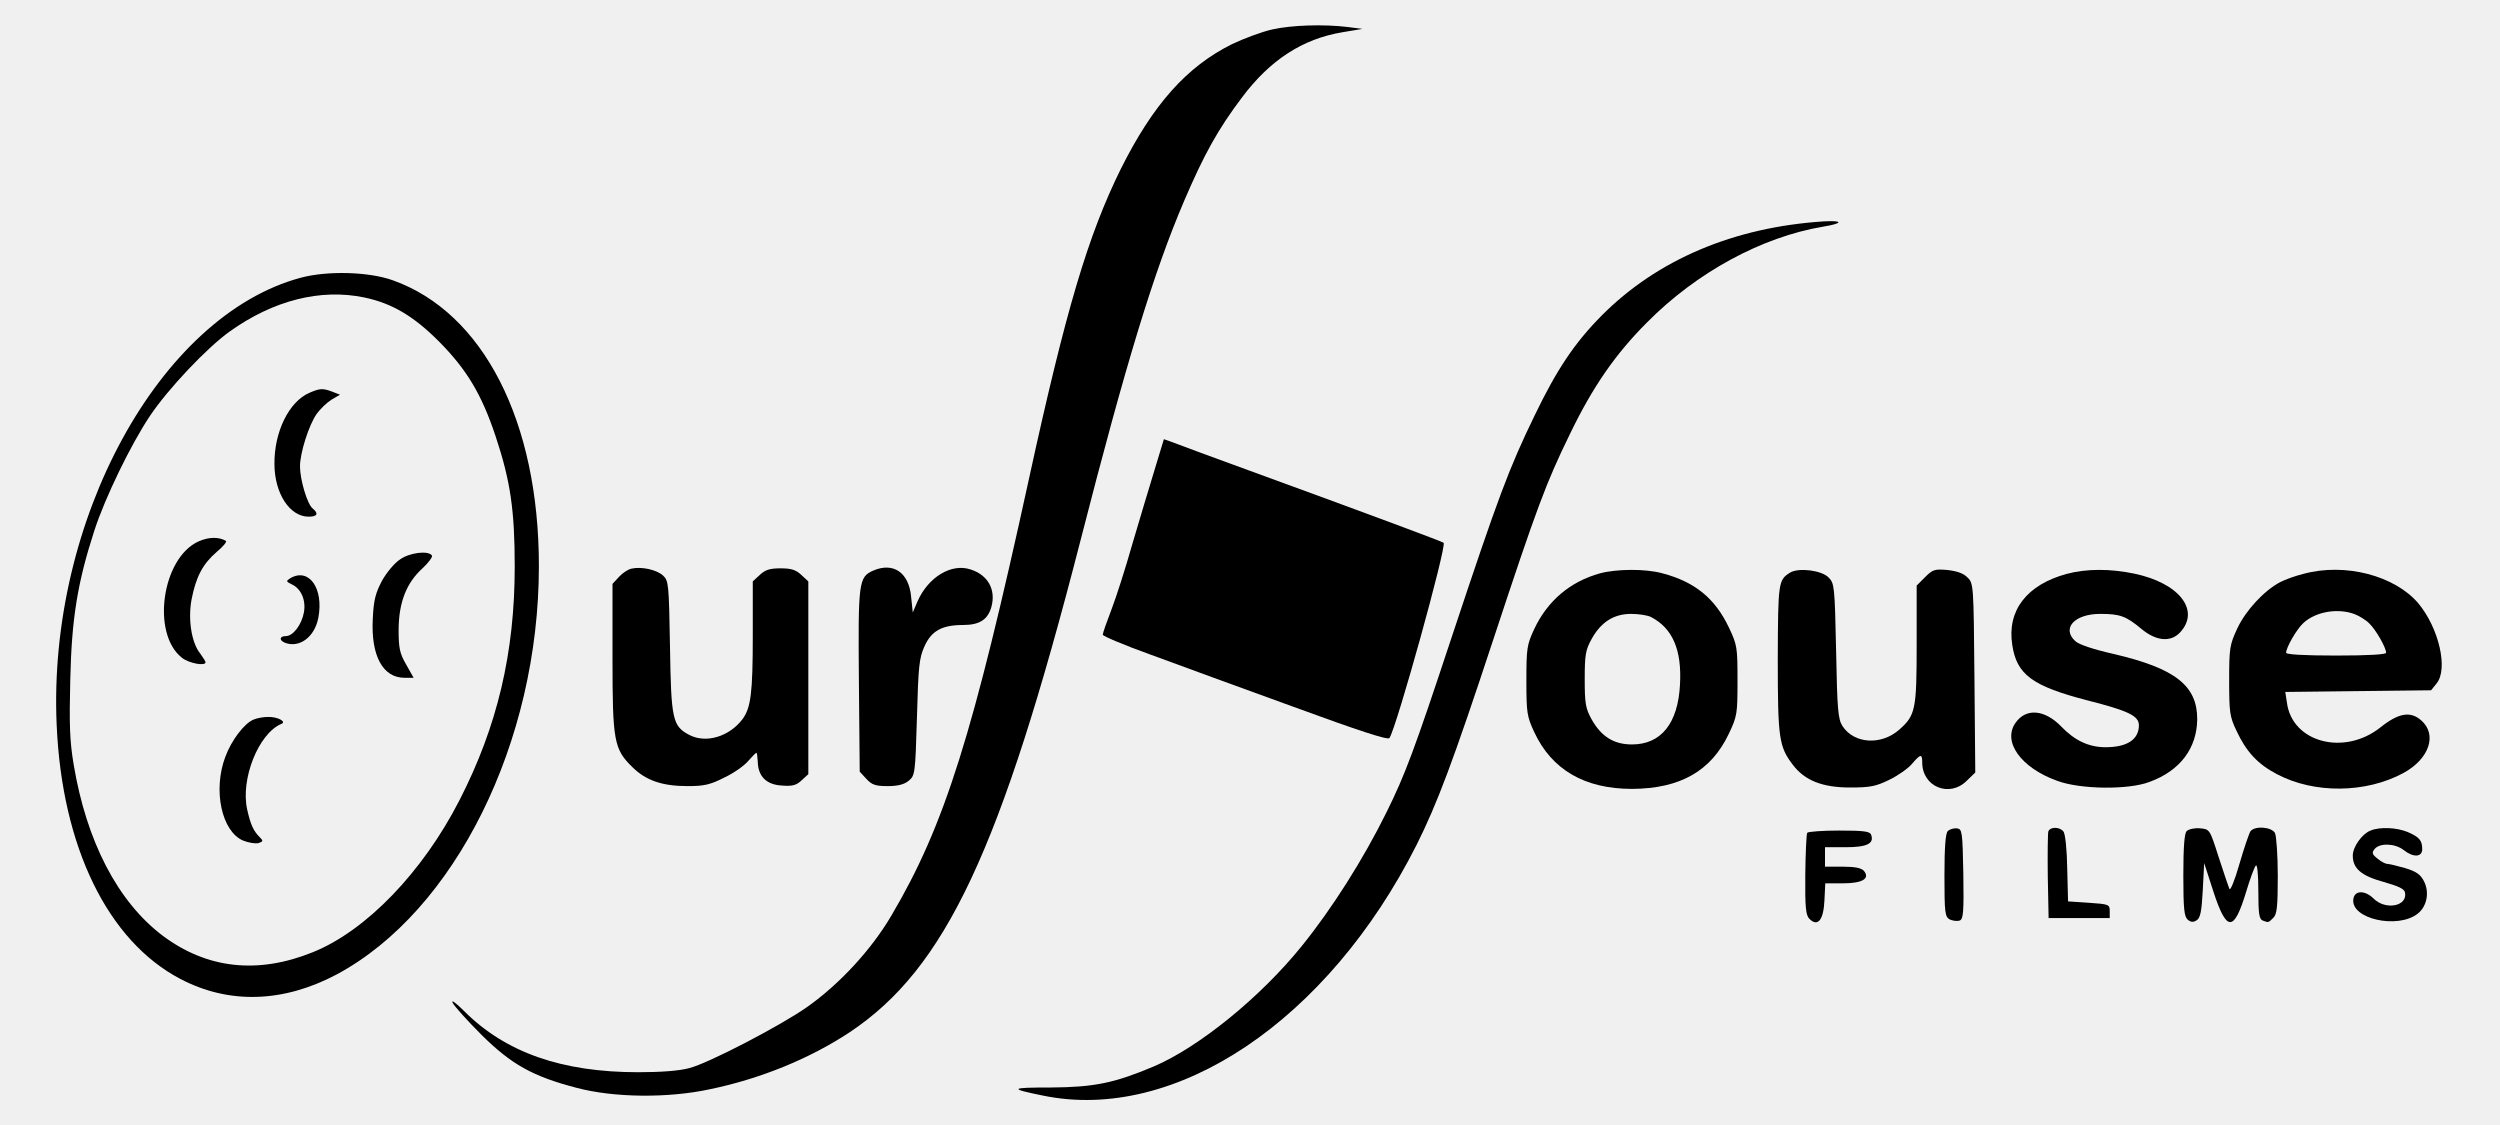
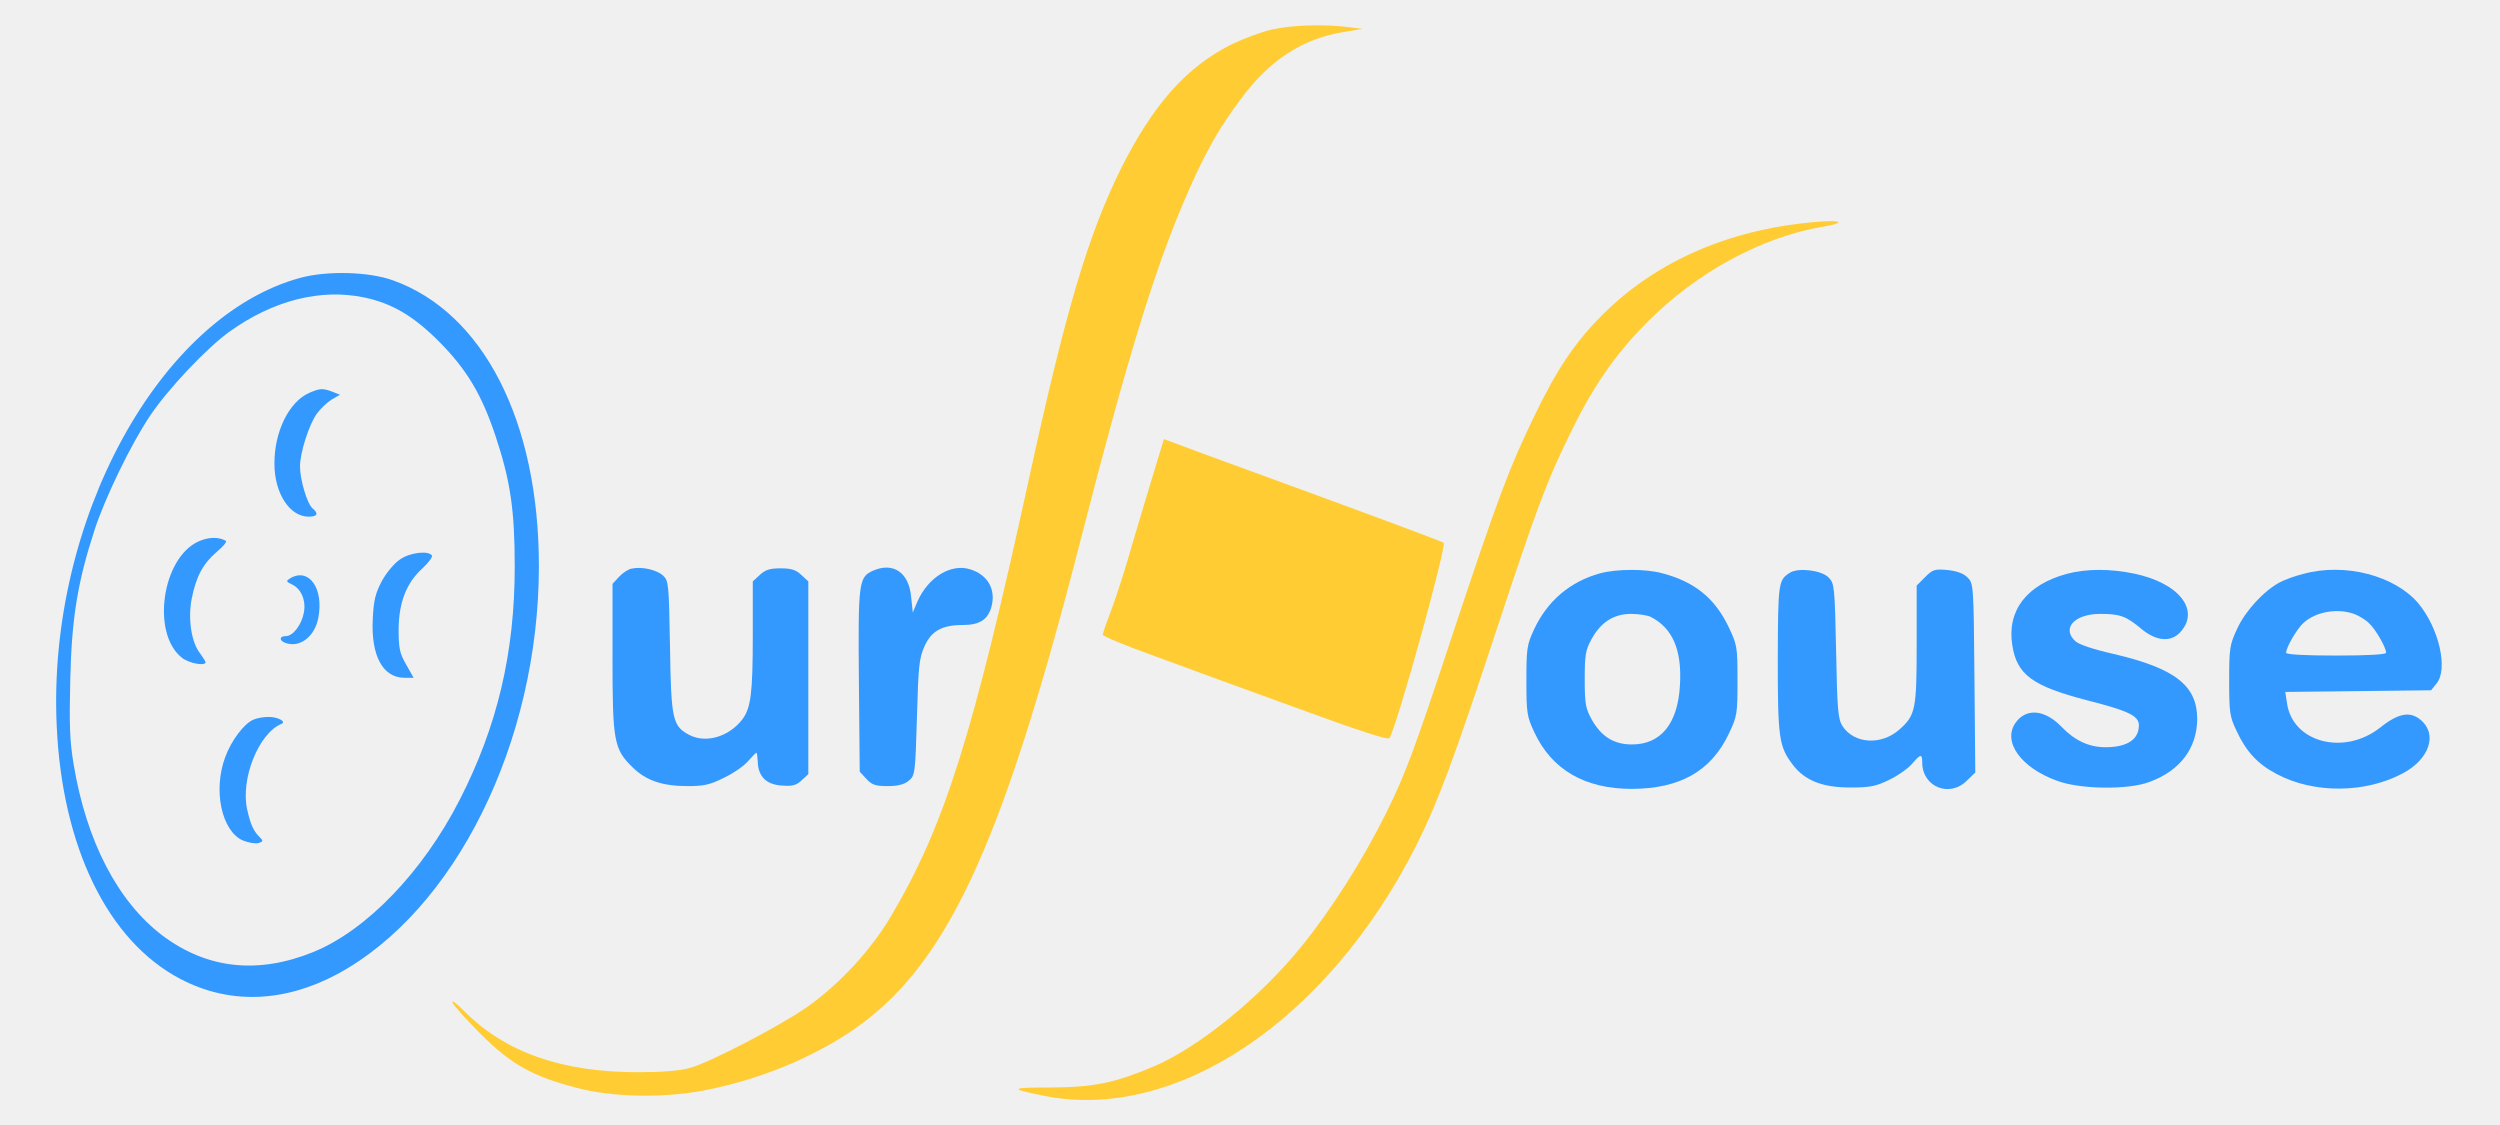
<svg xmlns="http://www.w3.org/2000/svg" version="1.0" width="900pt" height="405pt" viewBox="0 0 900 405" preserveAspectRatio="xMidYMid meet">
-   <g transform="translate(0,405) scale(0.1,-0.1)" fill="#000000" stroke="none">
-     <path d="M4580 3944 c-36 -8 -101 -32 -145 -53 -163 -81 -284 -217 -400 -449 -118 -239 -198 -507 -331 -1117 -201 -921 -303 -1246 -495 -1571 -72 -123 -187 -247 -303 -329 -95 -67 -356 -203 -424 -220 -35 -10 -104 -15 -184 -15 -276 0 -478 71 -627 220 -31 31 -48 43 -41 29 7 -13 54 -65 104 -115 107 -106 184 -149 341 -190 135 -36 330 -38 482 -5 183 38 360 111 502 205 345 230 544 654 831 1771 164 640 264 967 373 1222 72 168 122 258 208 372 101 135 218 211 362 235 l72 12 -55 7 c-84 10 -198 7 -270 -9z" />
-     <path d="M6565 3253 c-324 -21 -599 -138 -799 -339 -97 -98 -161 -193 -241 -359 -93 -192 -129 -287 -300 -802 -133 -402 -166 -491 -234 -628 -83 -168 -195 -345 -304 -480 -148 -184 -371 -365 -533 -434 -142 -60 -215 -75 -371 -76 -148 0 -152 -4 -29 -29 477 -99 1027 270 1346 903 74 148 131 299 275 736 159 482 191 567 277 743 82 170 164 288 277 401 179 181 414 308 634 345 73 12 74 23 2 19z" />
-     <path d="M1082 3050 c-508 -137 -911 -875 -878 -1610 19 -439 184 -777 445 -914 175 -92 371 -86 563 16 426 228 728 836 728 1470 0 521 -200 913 -526 1029 -86 31 -236 35 -332 9z m230 -71 c99 -21 176 -66 268 -158 101 -102 154 -191 204 -341 54 -162 69 -268 69 -470 0 -309 -62 -574 -199 -841 -132 -258 -336 -470 -528 -547 -198 -80 -381 -60 -541 60 -161 122 -274 339 -320 617 -14 83 -16 143 -12 305 5 220 26 349 87 537 38 117 131 309 200 412 65 97 204 244 286 303 158 113 328 156 486 123z" />
-     <path d="M1114 2636 c-74 -32 -127 -141 -126 -256 0 -106 55 -190 123 -190 32 0 37 11 14 30 -19 16 -45 103 -45 151 0 49 32 149 60 189 13 18 36 40 53 51 l31 18 -28 11 c-35 13 -44 12 -82 -4z" />
-     <path d="M715 2101 c-132 -59 -171 -332 -60 -419 25 -20 85 -31 85 -16 0 3 -9 17 -19 31 -32 39 -45 125 -31 197 16 80 40 126 90 169 23 19 38 37 33 40 -26 15 -62 14 -98 -2z" />
-     <path d="M1440 2036 c-20 -13 -49 -48 -65 -77 -23 -44 -30 -69 -33 -137 -7 -132 36 -212 114 -212 l33 0 -27 48 c-23 40 -27 58 -27 127 1 97 28 167 87 220 21 20 36 40 33 45 -12 19 -80 11 -115 -14z" />
-     <path d="M1046 1969 c-17 -11 -17 -12 5 -23 34 -16 51 -58 43 -101 -8 -44 -39 -85 -65 -85 -23 0 -25 -15 -3 -24 52 -20 107 21 120 90 20 105 -33 181 -100 143z" />
-     <path d="M914 1460 c-34 -13 -81 -75 -103 -135 -45 -120 -13 -268 64 -301 20 -8 45 -12 56 -9 17 6 17 8 4 21 -23 23 -33 46 -45 99 -25 110 41 275 123 309 20 8 -14 26 -48 25 -16 0 -39 -4 -51 -9z" />
-     <path d="M4156 2357 c-19 -62 -55 -182 -80 -267 -24 -85 -58 -191 -75 -235 -17 -44 -31 -84 -31 -90 0 -5 78 -38 173 -72 94 -35 325 -119 512 -187 240 -88 342 -121 347 -113 26 39 207 692 195 703 -4 4 -250 96 -697 259 -140 51 -267 98 -282 104 l-28 10 -34 -112z" />
-     <path d="M2274 2003 c-12 -2 -32 -15 -45 -29 l-24 -26 0 -266 c0 -302 5 -329 73 -395 48 -47 107 -67 197 -67 60 0 82 5 133 31 34 16 72 43 86 60 14 16 27 29 29 29 2 0 4 -14 5 -32 1 -53 31 -83 87 -86 38 -3 52 1 71 19 l24 22 0 347 0 347 -25 23 c-20 19 -37 24 -75 24 -38 0 -55 -5 -75 -24 l-25 -23 0 -196 c0 -207 -7 -259 -37 -300 -48 -63 -131 -88 -191 -57 -61 32 -66 55 -70 318 -4 227 -5 237 -25 256 -23 21 -77 33 -113 25z" />
-     <path d="M3144 1996 c-53 -23 -55 -41 -52 -398 l3 -326 24 -26 c20 -22 34 -26 77 -26 36 0 59 6 75 19 23 19 24 24 30 228 5 184 8 214 27 256 25 56 63 77 139 77 59 0 89 19 102 65 17 62 -12 115 -75 135 -69 23 -152 -27 -191 -115 l-17 -40 -6 57 c-8 87 -64 125 -136 94z" />
-     <path d="M5760 1986 c-108 -30 -189 -99 -237 -201 -26 -56 -28 -69 -28 -185 0 -116 2 -129 28 -185 63 -136 182 -205 352 -205 174 1 285 64 349 199 30 63 31 72 31 191 0 119 -1 128 -31 191 -50 105 -122 164 -239 195 -61 17 -165 16 -225 0z m183 -157 c78 -40 112 -118 105 -243 -7 -140 -68 -216 -173 -216 -65 0 -110 28 -145 90 -22 40 -25 57 -25 145 0 88 3 105 25 145 34 61 80 90 142 90 27 0 59 -5 71 -11z" />
-     <path d="M6445 1989 c-43 -27 -44 -33 -45 -310 0 -287 4 -316 54 -382 43 -57 107 -82 206 -82 73 0 93 4 142 28 31 15 68 41 82 58 30 35 36 36 36 4 0 -88 99 -128 161 -65 l30 29 -3 340 c-3 334 -3 341 -25 362 -14 15 -38 23 -72 27 -46 4 -53 2 -81 -26 l-30 -30 0 -212 c0 -235 -4 -255 -63 -307 -65 -57 -162 -51 -204 13 -16 25 -19 58 -23 271 -5 232 -6 243 -27 264 -25 26 -107 36 -138 18z" />
-     <path d="M7440 1984 c-143 -39 -215 -131 -196 -255 16 -108 72 -149 273 -201 145 -37 183 -55 183 -89 0 -51 -42 -79 -120 -79 -60 0 -111 24 -159 74 -60 62 -127 68 -165 14 -48 -68 19 -162 150 -209 83 -31 256 -33 332 -4 110 40 171 121 172 226 0 121 -79 183 -302 235 -71 16 -125 34 -137 46 -50 46 -3 98 90 98 71 0 93 -8 148 -54 53 -44 105 -49 139 -13 74 79 -2 178 -165 212 -86 18 -172 18 -243 -1z" />
-     <path d="M8292 1984 c-29 -7 -67 -21 -84 -30 -57 -30 -124 -102 -154 -167 -27 -58 -29 -70 -29 -187 0 -114 2 -130 26 -180 35 -76 77 -121 146 -157 134 -71 320 -69 455 4 94 51 123 139 64 190 -39 34 -82 26 -147 -26 -130 -103 -317 -54 -336 89 l-6 39 263 3 262 3 20 25 c42 52 8 199 -66 288 -85 100 -264 147 -414 106z m185 -145 c15 -6 39 -20 51 -32 24 -22 62 -88 62 -107 0 -6 -62 -10 -180 -10 -118 0 -180 4 -180 10 0 19 38 85 62 107 44 41 124 55 185 32z" />
-     <path d="M7012 1058 c-8 -8 -12 -56 -12 -160 0 -135 2 -148 19 -158 11 -5 27 -7 36 -4 13 6 15 28 13 168 -3 153 -4 161 -23 164 -11 1 -26 -3 -33 -10z" />
-     <path d="M7374 1057 c-2 -7 -3 -80 -2 -162 l3 -150 110 0 110 0 0 25 c0 24 -3 25 -75 30 l-75 5 -3 119 c-1 67 -7 126 -14 133 -14 17 -47 17 -54 0z" />
-     <path d="M7872 1058 c-8 -8 -12 -55 -12 -159 0 -121 3 -149 16 -160 11 -9 20 -10 32 -2 13 8 18 31 22 108 l5 98 33 -102 c48 -147 74 -147 118 -2 14 47 30 90 35 95 5 6 9 -31 9 -91 0 -83 3 -102 16 -107 21 -8 20 -8 38 10 13 12 16 41 16 150 0 75 -5 144 -10 155 -12 22 -71 27 -88 7 -5 -7 -23 -60 -40 -118 -17 -60 -33 -98 -36 -90 -4 9 -21 60 -39 115 -32 100 -32 100 -67 103 -19 2 -41 -3 -48 -10z" />
-     <path d="M8534 1060 c-31 -12 -64 -59 -64 -90 0 -47 31 -73 111 -95 53 -15 75 -25 77 -38 10 -50 -71 -65 -114 -21 -31 30 -68 29 -72 -3 -10 -71 160 -109 232 -52 33 26 43 77 22 117 -12 24 -28 35 -68 47 -28 8 -57 15 -64 15 -6 0 -22 8 -35 19 -20 16 -21 21 -10 35 19 22 73 20 104 -4 35 -28 67 -26 67 3 0 32 -11 44 -53 62 -39 16 -99 19 -133 5z" />
-     <path d="M6506 1052 c-3 -5 -6 -73 -7 -151 -1 -120 2 -146 15 -159 30 -30 51 -4 54 67 l3 61 63 0 c71 0 99 17 76 45 -9 10 -32 15 -76 15 l-64 0 0 35 0 35 74 0 c77 0 104 13 92 45 -4 12 -26 15 -115 15 -60 0 -112 -4 -115 -8z" />
+   <g transform="translate(0,405) scale(0.1,-0.1)" fill="#fff" stroke="none">
+     <path fill="#FFCC33" d="M4580 3944 c-36 -8 -101 -32 -145 -53 -163 -81 -284 -217 -400 -449 -118 -239 -198 -507 -331 -1117 -201 -921 -303 -1246 -495 -1571 -72 -123 -187 -247 -303 -329 -95 -67 -356 -203 -424 -220 -35 -10 -104 -15 -184 -15 -276 0 -478 71 -627 220 -31 31 -48 43 -41 29 7 -13 54 -65 104 -115 107 -106 184 -149 341 -190 135 -36 330 -38 482 -5 183 38 360 111 502 205 345 230 544 654 831 1771 164 640 264 967 373 1222 72 168 122 258 208 372 101 135 218 211 362 235 l72 12 -55 7 c-84 10 -198 7 -270 -9z" />
+     <path fill="#FFCC33" d="M6565 3253 c-324 -21 -599 -138 -799 -339 -97 -98 -161 -193 -241 -359 -93 -192 -129 -287 -300 -802 -133 -402 -166 -491 -234 -628 -83 -168 -195 -345 -304 -480 -148 -184 -371 -365 -533 -434 -142 -60 -215 -75 -371 -76 -148 0 -152 -4 -29 -29 477 -99 1027 270 1346 903 74 148 131 299 275 736 159 482 191 567 277 743 82 170 164 288 277 401 179 181 414 308 634 345 73 12 74 23 2 19z" />
+     <path fill="#3399FF" d="M1082 3050 c-508 -137 -911 -875 -878 -1610 19 -439 184 -777 445 -914 175 -92 371 -86 563 16 426 228 728 836 728 1470 0 521 -200 913 -526 1029 -86 31 -236 35 -332 9z m230 -71 c99 -21 176 -66 268 -158 101 -102 154 -191 204 -341 54 -162 69 -268 69 -470 0 -309 -62 -574 -199 -841 -132 -258 -336 -470 -528 -547 -198 -80 -381 -60 -541 60 -161 122 -274 339 -320 617 -14 83 -16 143 -12 305 5 220 26 349 87 537 38 117 131 309 200 412 65 97 204 244 286 303 158 113 328 156 486 123z" />
+     <path fill="#3399FF" d="M1114 2636 c-74 -32 -127 -141 -126 -256 0 -106 55 -190 123 -190 32 0 37 11 14 30 -19 16 -45 103 -45 151 0 49 32 149 60 189 13 18 36 40 53 51 l31 18 -28 11 c-35 13 -44 12 -82 -4z" />
+     <path fill="#3399FF" d="M715 2101 c-132 -59 -171 -332 -60 -419 25 -20 85 -31 85 -16 0 3 -9 17 -19 31 -32 39 -45 125 -31 197 16 80 40 126 90 169 23 19 38 37 33 40 -26 15 -62 14 -98 -2z" />
+     <path fill="#3399FF" d="M1440 2036 c-20 -13 -49 -48 -65 -77 -23 -44 -30 -69 -33 -137 -7 -132 36 -212 114 -212 l33 0 -27 48 c-23 40 -27 58 -27 127 1 97 28 167 87 220 21 20 36 40 33 45 -12 19 -80 11 -115 -14z" />
+     <path fill="#3399FF" d="M1046 1969 c-17 -11 -17 -12 5 -23 34 -16 51 -58 43 -101 -8 -44 -39 -85 -65 -85 -23 0 -25 -15 -3 -24 52 -20 107 21 120 90 20 105 -33 181 -100 143z" />
+     <path fill="#3399FF" d="M914 1460 c-34 -13 -81 -75 -103 -135 -45 -120 -13 -268 64 -301 20 -8 45 -12 56 -9 17 6 17 8 4 21 -23 23 -33 46 -45 99 -25 110 41 275 123 309 20 8 -14 26 -48 25 -16 0 -39 -4 -51 -9z" />
+     <path fill="#FFCC33" d="M4156 2357 c-19 -62 -55 -182 -80 -267 -24 -85 -58 -191 -75 -235 -17 -44 -31 -84 -31 -90 0 -5 78 -38 173 -72 94 -35 325 -119 512 -187 240 -88 342 -121 347 -113 26 39 207 692 195 703 -4 4 -250 96 -697 259 -140 51 -267 98 -282 104 l-28 10 -34 -112z" />
+     <path fill="#3399FF" d="M2274 2003 c-12 -2 -32 -15 -45 -29 l-24 -26 0 -266 c0 -302 5 -329 73 -395 48 -47 107 -67 197 -67 60 0 82 5 133 31 34 16 72 43 86 60 14 16 27 29 29 29 2 0 4 -14 5 -32 1 -53 31 -83 87 -86 38 -3 52 1 71 19 l24 22 0 347 0 347 -25 23 c-20 19 -37 24 -75 24 -38 0 -55 -5 -75 -24 l-25 -23 0 -196 c0 -207 -7 -259 -37 -300 -48 -63 -131 -88 -191 -57 -61 32 -66 55 -70 318 -4 227 -5 237 -25 256 -23 21 -77 33 -113 25z" />
+     <path fill="#3399FF" d="M3144 1996 c-53 -23 -55 -41 -52 -398 l3 -326 24 -26 c20 -22 34 -26 77 -26 36 0 59 6 75 19 23 19 24 24 30 228 5 184 8 214 27 256 25 56 63 77 139 77 59 0 89 19 102 65 17 62 -12 115 -75 135 -69 23 -152 -27 -191 -115 l-17 -40 -6 57 c-8 87 -64 125 -136 94z" />
+     <path fill="#3399FF" d="M5760 1986 c-108 -30 -189 -99 -237 -201 -26 -56 -28 -69 -28 -185 0 -116 2 -129 28 -185 63 -136 182 -205 352 -205 174 1 285 64 349 199 30 63 31 72 31 191 0 119 -1 128 -31 191 -50 105 -122 164 -239 195 -61 17 -165 16 -225 0z m183 -157 c78 -40 112 -118 105 -243 -7 -140 -68 -216 -173 -216 -65 0 -110 28 -145 90 -22 40 -25 57 -25 145 0 88 3 105 25 145 34 61 80 90 142 90 27 0 59 -5 71 -11z" />
+     <path fill="#3399FF" d="M6445 1989 c-43 -27 -44 -33 -45 -310 0 -287 4 -316 54 -382 43 -57 107 -82 206 -82 73 0 93 4 142 28 31 15 68 41 82 58 30 35 36 36 36 4 0 -88 99 -128 161 -65 l30 29 -3 340 c-3 334 -3 341 -25 362 -14 15 -38 23 -72 27 -46 4 -53 2 -81 -26 l-30 -30 0 -212 c0 -235 -4 -255 -63 -307 -65 -57 -162 -51 -204 13 -16 25 -19 58 -23 271 -5 232 -6 243 -27 264 -25 26 -107 36 -138 18z" />
+     <path fill="#3399FF" d="M7440 1984 c-143 -39 -215 -131 -196 -255 16 -108 72 -149 273 -201 145 -37 183 -55 183 -89 0 -51 -42 -79 -120 -79 -60 0 -111 24 -159 74 -60 62 -127 68 -165 14 -48 -68 19 -162 150 -209 83 -31 256 -33 332 -4 110 40 171 121 172 226 0 121 -79 183 -302 235 -71 16 -125 34 -137 46 -50 46 -3 98 90 98 71 0 93 -8 148 -54 53 -44 105 -49 139 -13 74 79 -2 178 -165 212 -86 18 -172 18 -243 -1z" />
+     <path fill="#3399FF" d="M8292 1984 c-29 -7 -67 -21 -84 -30 -57 -30 -124 -102 -154 -167 -27 -58 -29 -70 -29 -187 0 -114 2 -130 26 -180 35 -76 77 -121 146 -157 134 -71 320 -69 455 4 94 51 123 139 64 190 -39 34 -82 26 -147 -26 -130 -103 -317 -54 -336 89 l-6 39 263 3 262 3 20 25 c42 52 8 199 -66 288 -85 100 -264 147 -414 106z m185 -145 c15 -6 39 -20 51 -32 24 -22 62 -88 62 -107 0 -6 -62 -10 -180 -10 -118 0 -180 4 -180 10 0 19 38 85 62 107 44 41 124 55 185 32z" />
  </g>
</svg>
